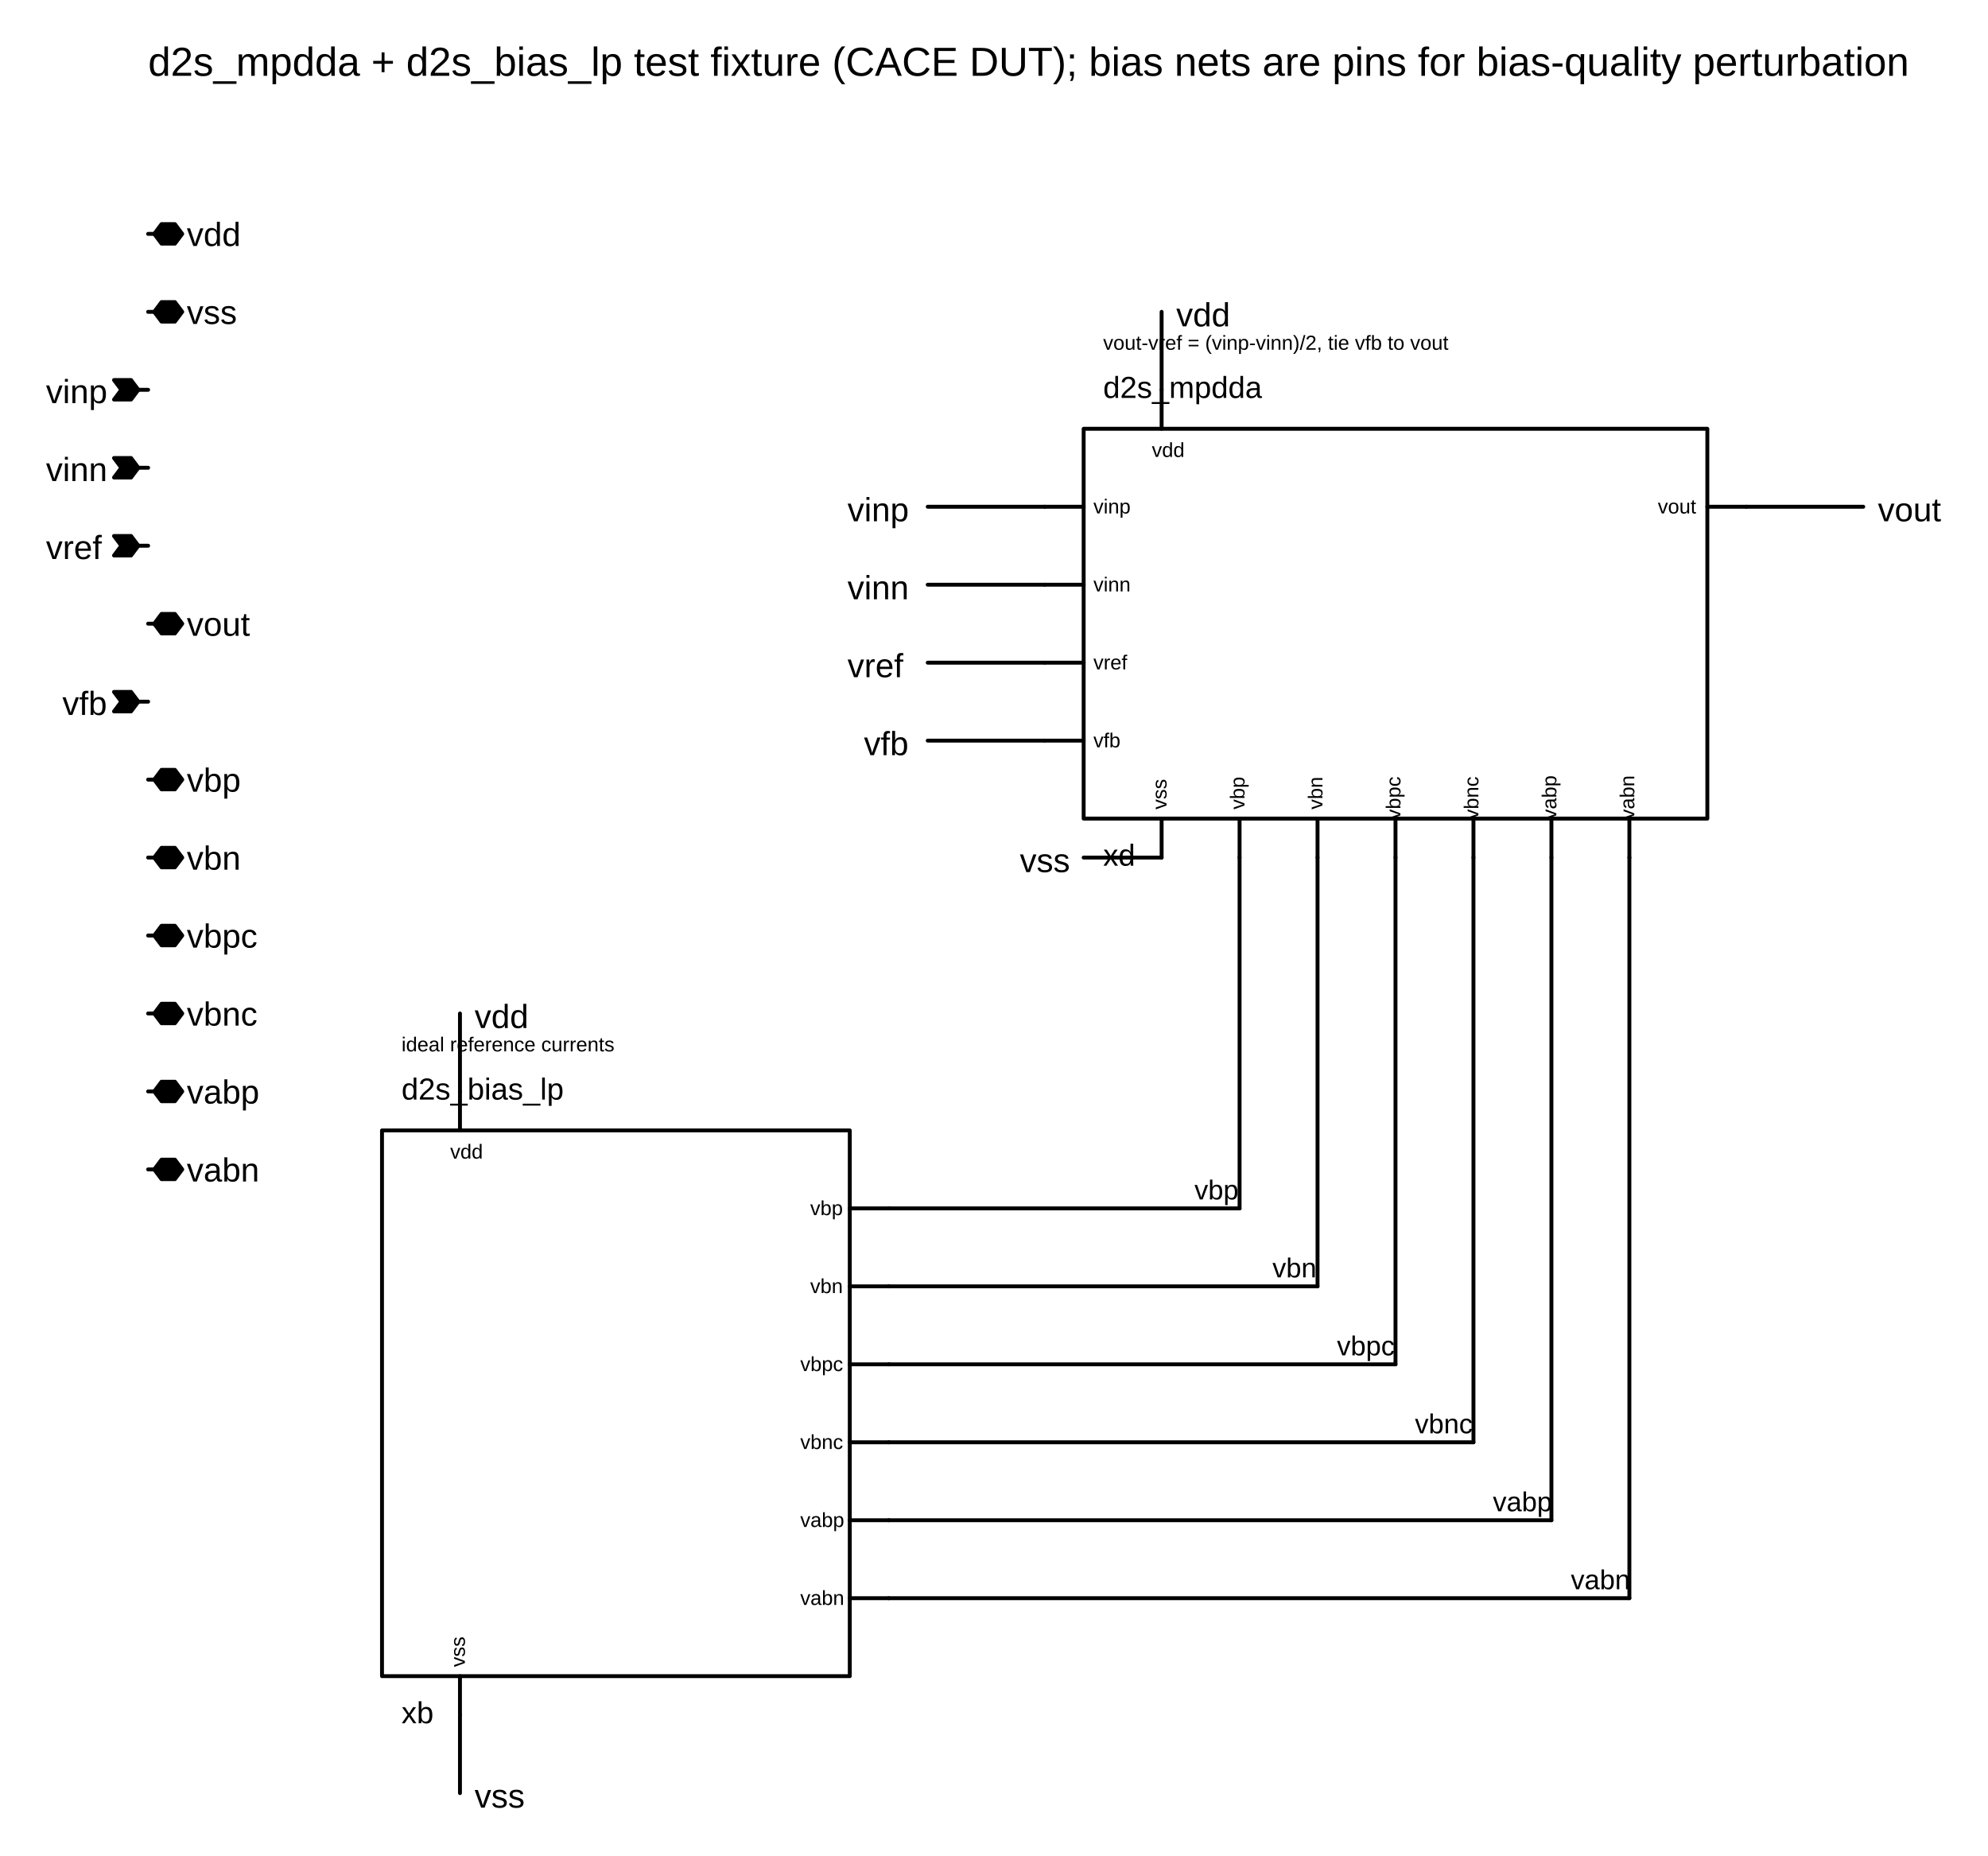
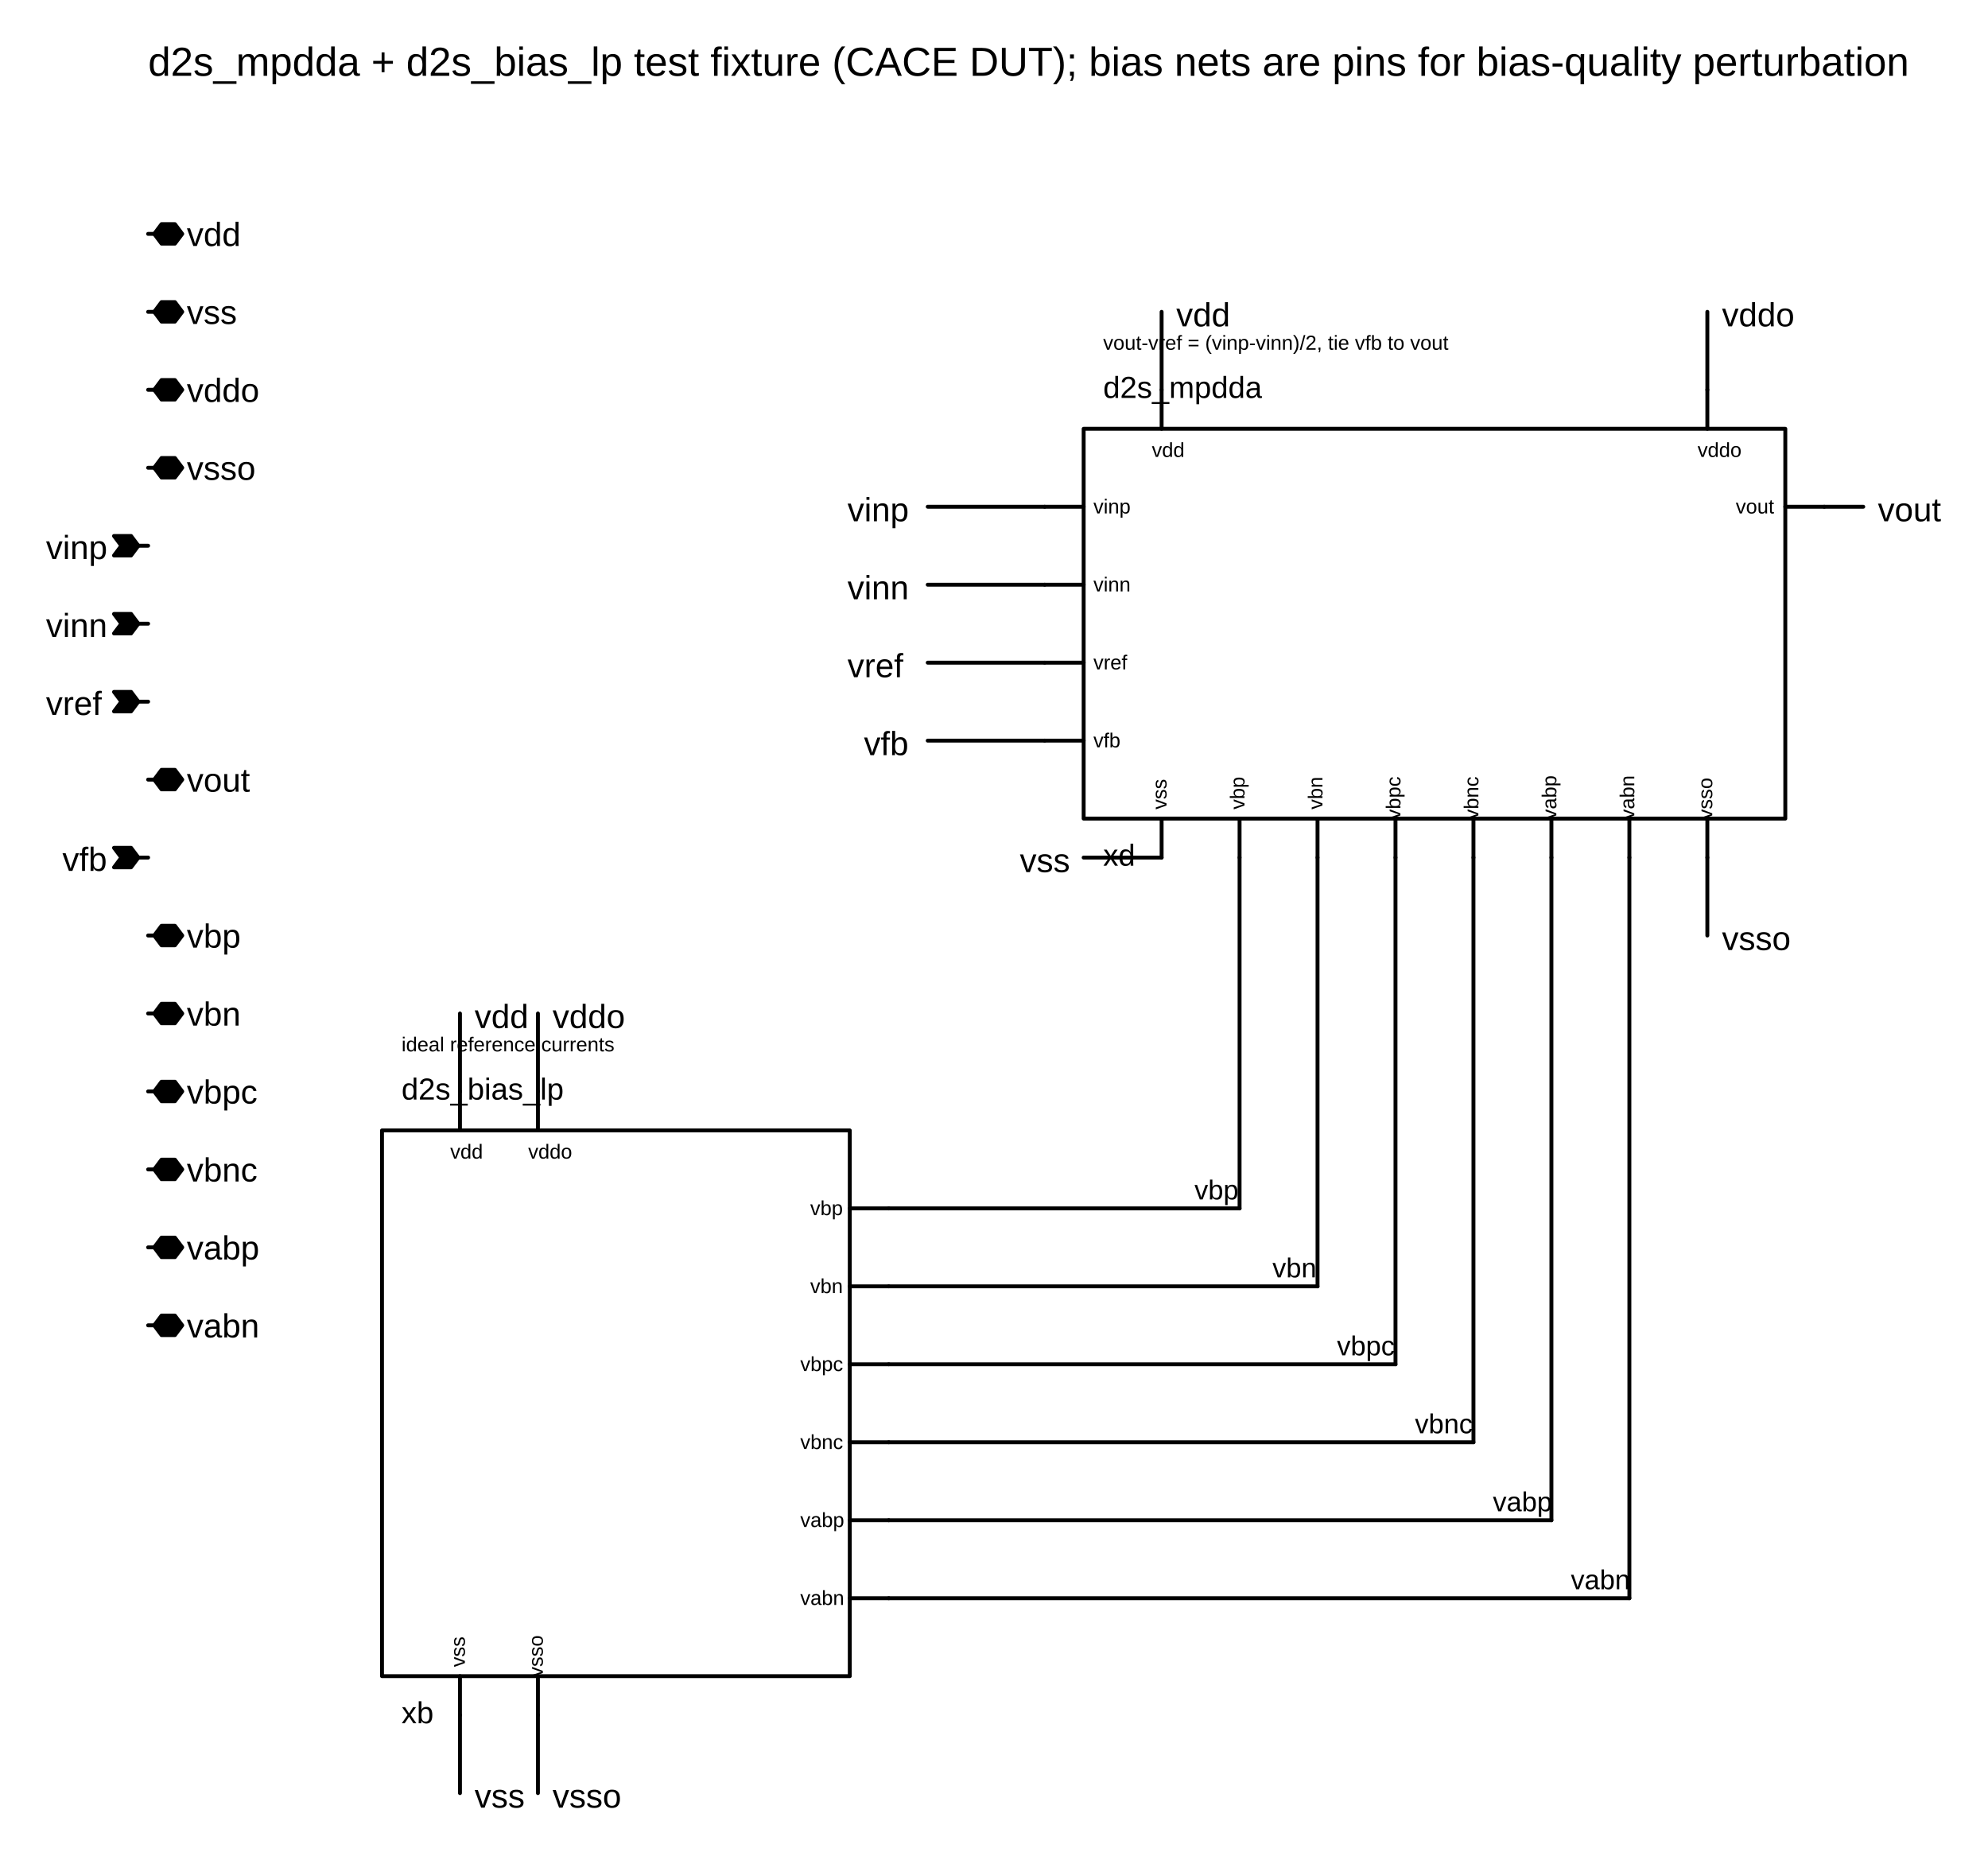
<svg xmlns="http://www.w3.org/2000/svg" width="1020" height="952" viewBox="224 280 1020 952" version="1.1">
  <style type="text/css">
.l0{
 fill: #ffffff;
  stroke: #ffffff;
  stroke-linecap:round;
  stroke-linejoin:round;
  stroke-width: 2;
}
.l1{
 fill: #000000;
  stroke: #000000;
  stroke-linecap:round;
  stroke-linejoin:round;
  stroke-width: 2;
}
.l2{
  fill: none;
  stroke: #808080;
  stroke-linecap:round;
  stroke-linejoin:round;
  stroke-width: 2;
}
.l3{
 fill: #000000; fill-opacity: 0.5;
  stroke: #000000;
  stroke-linecap:round;
  stroke-linejoin:round;
  stroke-width: 2;
}
.l4{
 fill: #000000;
  stroke: #000000;
  stroke-linecap:round;
  stroke-linejoin:round;
  stroke-width: 2;
}
.l5{
 fill: #000000;
  stroke: #000000;
  stroke-linecap:round;
  stroke-linejoin:round;
  stroke-width: 2;
}
.l6{
 fill: #000000; fill-opacity: 0.5;
  stroke: #000000;
  stroke-linecap:round;
  stroke-linejoin:round;
  stroke-width: 2;
}
.l7{
 fill: #ffffff; fill-opacity: 0.5;
  stroke: #ffffff;
  stroke-linecap:round;
  stroke-linejoin:round;
  stroke-width: 2;
}
.l8{
 fill: #000000; fill-opacity: 0.5;
  stroke: #000000;
  stroke-linecap:round;
  stroke-linejoin:round;
  stroke-width: 2;
}
.l9{
 fill: #000000; fill-opacity: 0.5;
  stroke: #000000;
  stroke-linecap:round;
  stroke-linejoin:round;
  stroke-width: 2;
}
.l10{
 fill: #d55e00;
  stroke: #d55e00;
  stroke-linecap:round;
  stroke-linejoin:round;
  stroke-width: 2;
}
.l11{
 fill: #000000; fill-opacity: 0.5;
  stroke: #000000;
  stroke-linecap:round;
  stroke-linejoin:round;
  stroke-width: 2;
}
.l12{
 fill: #000000; fill-opacity: 0.5;
  stroke: #000000;
  stroke-linecap:round;
  stroke-linejoin:round;
  stroke-width: 2;
}
.l13{
 fill: #000000; fill-opacity: 0.5;
  stroke: #000000;
  stroke-linecap:round;
  stroke-linejoin:round;
  stroke-width: 2;
}
.l14{
  fill: none;
  stroke: #000000;
  stroke-linecap:round;
  stroke-linejoin:round;
  stroke-width: 2;
}
.l15{
 fill: #000000; fill-opacity: 0.5;
  stroke: #000000;
  stroke-linecap:round;
  stroke-linejoin:round;
  stroke-width: 2;
}
.l16{
 fill: #000000; fill-opacity: 0.5;
  stroke: #000000;
  stroke-linecap:round;
  stroke-linejoin:round;
  stroke-width: 2;
}
.l17{
  fill: none;
  stroke: #000000;
  stroke-linecap:round;
  stroke-linejoin:round;
  stroke-width: 2;
}
.l18{
 fill: #000000; fill-opacity: 0.5;
  stroke: #000000;
  stroke-linecap:round;
  stroke-linejoin:round;
  stroke-width: 2;
}
.l19{
  fill: none;
  stroke: #000000;
  stroke-linecap:round;
  stroke-linejoin:round;
  stroke-width: 2;
}
.l20{
  fill: none;
  stroke: #000000;
  stroke-linecap:round;
  stroke-linejoin:round;
  stroke-width: 2;
}
.l21{
  fill: none;
  stroke: #000000;
  stroke-linecap:round;
  stroke-linejoin:round;
  stroke-width: 2;
}
text {font-family: "Liberation Sans", Arial, Helvetica, sans-serif;}
</style>
  <rect class="l0" x="0" y="0" width="1960" height="1500" />
  <text fill="#000000" xml:space="preserve" font-size="20.8" transform="translate(300, 318.886)">d2s_mpdda + d2s_bias_lp test fixture (CACE DUT); bias nets are pins for bias-quality perturbation</text>
  <text fill="#000000" xml:space="preserve" font-size="14.04" transform="translate(836.845, 895.394)">vbp</text>
  <text fill="#000000" xml:space="preserve" font-size="14.04" transform="translate(876.845, 935.394)">vbn</text>
  <text fill="#000000" xml:space="preserve" font-size="14.04" transform="translate(909.96, 975.394)">vbpc</text>
  <text fill="#000000" xml:space="preserve" font-size="14.04" transform="translate(949.96, 1015.39)">vbnc</text>
  <text fill="#000000" xml:space="preserve" font-size="14.04" transform="translate(989.96, 1055.39)">vabp</text>
  <text fill="#000000" xml:space="preserve" font-size="14.04" transform="translate(1029.96, 1095.39)">vabn</text>
  <text fill="#000000" xml:space="preserve" font-size="17.16" transform="translate(658.84, 547.456)">vinp</text>
  <text fill="#000000" xml:space="preserve" font-size="17.16" transform="translate(658.84, 587.456)">vinn</text>
  <text fill="#000000" xml:space="preserve" font-size="17.16" transform="translate(658.84, 627.456)">vref</text>
  <text fill="#000000" xml:space="preserve" font-size="17.16" transform="translate(667.255, 667.456)">vfb</text>
  <text fill="#000000" xml:space="preserve" font-size="17.16" transform="translate(1187.5, 547.456)">vout</text>
  <text fill="#000000" xml:space="preserve" font-size="17.16" transform="translate(827.5, 447.456)">vdd</text>
  <text fill="#000000" xml:space="preserve" font-size="17.16" transform="translate(747.255, 727.456)">vss</text>
  <text fill="#000000" xml:space="preserve" font-size="17.16" transform="translate(467.5, 807.456)">vdd</text>
  <text fill="#000000" xml:space="preserve" font-size="17.16" transform="translate(467.5, 1207.46)">vss</text>
  <text fill="#000000" xml:space="preserve" font-size="17.16" transform="translate(319.844, 406.206)">vdd</text>
  <text fill="#000000" xml:space="preserve" font-size="17.16" transform="translate(319.844, 446.206)">vss</text>
-   <text fill="#000000" xml:space="preserve" font-size="17.16" transform="translate(247.59, 486.831)">vinp</text>
-   <text fill="#000000" xml:space="preserve" font-size="17.16" transform="translate(247.59, 526.831)">vinn</text>
-   <text fill="#000000" xml:space="preserve" font-size="17.16" transform="translate(247.59, 566.831)">vref</text>
-   <text fill="#000000" xml:space="preserve" font-size="17.16" transform="translate(319.844, 606.206)">vout</text>
-   <text fill="#000000" xml:space="preserve" font-size="17.16" transform="translate(256.005, 646.831)">vfb</text>
-   <text fill="#000000" xml:space="preserve" font-size="17.16" transform="translate(319.844, 686.206)">vbp</text>
-   <text fill="#000000" xml:space="preserve" font-size="17.16" transform="translate(319.844, 726.206)">vbn</text>
-   <text fill="#000000" xml:space="preserve" font-size="17.16" transform="translate(319.844, 766.206)">vbpc</text>
-   <text fill="#000000" xml:space="preserve" font-size="17.16" transform="translate(319.844, 806.206)">vbnc</text>
-   <text fill="#000000" xml:space="preserve" font-size="17.16" transform="translate(319.844, 846.206)">vabp</text>
-   <text fill="#000000" xml:space="preserve" font-size="17.16" transform="translate(319.844, 886.206)">vabn</text>
+   <text fill="#000000" xml:space="preserve" font-size="17.16" transform="translate(319.844, 486.206)">vddo</text>
+   <text fill="#000000" xml:space="preserve" font-size="17.16" transform="translate(319.844, 526.206)">vsso</text>
+   <text fill="#000000" xml:space="preserve" font-size="17.16" transform="translate(247.59, 566.831)">vinp</text>
+   <text fill="#000000" xml:space="preserve" font-size="17.16" transform="translate(247.59, 606.831)">vinn</text>
+   <text fill="#000000" xml:space="preserve" font-size="17.16" transform="translate(247.59, 646.831)">vref</text>
+   <text fill="#000000" xml:space="preserve" font-size="17.16" transform="translate(319.844, 686.206)">vout</text>
+   <text fill="#000000" xml:space="preserve" font-size="17.16" transform="translate(256.005, 726.831)">vfb</text>
+   <text fill="#000000" xml:space="preserve" font-size="17.16" transform="translate(319.844, 766.206)">vbp</text>
+   <text fill="#000000" xml:space="preserve" font-size="17.16" transform="translate(319.844, 806.206)">vbn</text>
+   <text fill="#000000" xml:space="preserve" font-size="17.16" transform="translate(319.844, 846.206)">vbpc</text>
+   <text fill="#000000" xml:space="preserve" font-size="17.16" transform="translate(319.844, 886.206)">vbnc</text>
+   <text fill="#000000" xml:space="preserve" font-size="17.16" transform="translate(319.844, 926.206)">vabp</text>
+   <text fill="#000000" xml:space="preserve" font-size="17.16" transform="translate(319.844, 966.206)">vabn</text>
+   <text fill="#000000" xml:space="preserve" font-size="17.16" transform="translate(1107.5, 447.456)">vddo</text>
+   <text fill="#000000" xml:space="preserve" font-size="17.16" transform="translate(1107.5, 767.456)">vsso</text>
+   <text fill="#000000" xml:space="preserve" font-size="17.16" transform="translate(507.5, 807.456)">vddo</text>
+   <text fill="#000000" xml:space="preserve" font-size="17.16" transform="translate(507.5, 1207.46)">vsso</text>
  <text fill="#000000" xml:space="preserve" font-size="15.6" transform="translate(790, 484.165)">d2s_mpdda</text>
  <text fill="#000000" xml:space="preserve" font-size="15.6" transform="translate(790, 724.165)">xd</text>
  <text fill="#000000" xml:space="preserve" font-size="10.4" transform="translate(790, 459.443)">vout-vref = (vinp-vinn)/2, tie vfb to vout</text>
  <text fill="#000000" xml:space="preserve" font-size="10.4" transform="translate(815, 514.443)">vdd</text>
+   <text fill="#000000" xml:space="preserve" font-size="10.4" transform="translate(1095, 514.443)">vddo</text>
+   <text fill="#000000" xml:space="preserve" font-size="10.4" transform="translate(1102.51, 700.4) rotate(270)">vsso</text>
  <text fill="#000000" xml:space="preserve" font-size="10.4" transform="translate(822.514, 695.3) rotate(270)">vss</text>
  <text fill="#000000" xml:space="preserve" font-size="10.4" transform="translate(785, 543.443)">vinp</text>
  <text fill="#000000" xml:space="preserve" font-size="10.4" transform="translate(785, 583.443)">vinn</text>
  <text fill="#000000" xml:space="preserve" font-size="10.4" transform="translate(785, 623.443)">vref</text>
-   <text fill="#000000" xml:space="preserve" font-size="10.4" transform="translate(1074.6, 543.443)">vout</text>
+   <text fill="#000000" xml:space="preserve" font-size="10.4" transform="translate(1114.6, 543.443)">vout</text>
  <text fill="#000000" xml:space="preserve" font-size="10.4" transform="translate(785, 663.443)">vfb</text>
  <text fill="#000000" xml:space="preserve" font-size="10.4" transform="translate(862.514, 695.3) rotate(270)">vbp</text>
  <text fill="#000000" xml:space="preserve" font-size="10.4" transform="translate(902.514, 695.3) rotate(270)">vbn</text>
  <text fill="#000000" xml:space="preserve" font-size="10.4" transform="translate(942.514, 700.4) rotate(270)">vbpc</text>
  <text fill="#000000" xml:space="preserve" font-size="10.4" transform="translate(982.514, 700.4) rotate(270)">vbnc</text>
  <text fill="#000000" xml:space="preserve" font-size="10.4" transform="translate(1022.51, 700.4) rotate(270)">vabp</text>
  <text fill="#000000" xml:space="preserve" font-size="10.4" transform="translate(1062.51, 700.4) rotate(270)">vabn</text>
  <text fill="#000000" xml:space="preserve" font-size="15.6" transform="translate(430, 844.165)">d2s_bias_lp</text>
  <text fill="#000000" xml:space="preserve" font-size="15.6" transform="translate(430, 1164.16)">xb</text>
  <text fill="#000000" xml:space="preserve" font-size="10.4" transform="translate(430, 819.443)">ideal reference currents</text>
  <text fill="#000000" xml:space="preserve" font-size="10.4" transform="translate(455, 874.443)">vdd</text>
+   <text fill="#000000" xml:space="preserve" font-size="10.4" transform="translate(495, 874.443)">vddo</text>
+   <text fill="#000000" xml:space="preserve" font-size="10.4" transform="translate(502.514, 1140.4) rotate(270)">vsso</text>
  <text fill="#000000" xml:space="preserve" font-size="10.4" transform="translate(462.514, 1135.3) rotate(270)">vss</text>
  <text fill="#000000" xml:space="preserve" font-size="10.4" transform="translate(639.7, 903.443)">vbp</text>
  <text fill="#000000" xml:space="preserve" font-size="10.4" transform="translate(639.7, 943.443)">vbn</text>
  <text fill="#000000" xml:space="preserve" font-size="10.4" transform="translate(634.6, 983.443)">vbpc</text>
  <text fill="#000000" xml:space="preserve" font-size="10.4" transform="translate(634.6, 1023.44)">vbnc</text>
  <text fill="#000000" xml:space="preserve" font-size="10.4" transform="translate(634.6, 1063.44)">vabp</text>
  <text fill="#000000" xml:space="preserve" font-size="10.4" transform="translate(634.6, 1103.44)">vabn</text>
  <path class="l4" d="M820 480L820 500" />
  <path class="l4" d="M820 700L820 720" />
+   <path class="l4" d="M1100 480L1100 500" />
+   <path class="l4" d="M1100 700L1100 720" />
  <path class="l4" d="M760 540L780 540" />
  <path class="l4" d="M760 580L780 580" />
  <path class="l4" d="M760 620L780 620" />
-   <path class="l4" d="M1100 540L1120 540" />
+   <path class="l4" d="M1140 540L1160 540" />
  <path class="l4" d="M760 660L780 660" />
  <path class="l4" d="M860 700L860 720" />
  <path class="l4" d="M900 700L900 720" />
  <path class="l4" d="M940 700L940 720" />
  <path class="l4" d="M980 700L980 720" />
  <path class="l4" d="M1020 700L1020 720" />
  <path class="l4" d="M1060 700L1060 720" />
-   <path class="l4" style="fill:none;" d="M780 500L1100 500L1100 700L780 700L780 500" />
+   <path class="l4" style="fill:none;" d="M780 500L1140 500L1140 700L780 700L780 500" />
  <path class="l4" d="M460 840L460 860" />
  <path class="l4" d="M460 1140L460 1160" />
+   <path class="l4" d="M500 840L500 860" />
+   <path class="l4" d="M500 1140L500 1160" />
  <path class="l4" d="M660 900L680 900" />
  <path class="l4" d="M660 940L680 940" />
  <path class="l4" d="M660 980L680 980" />
  <path class="l4" d="M660 1020L680 1020" />
  <path class="l4" d="M660 1060L680 1060" />
  <path class="l4" d="M660 1100L680 1100" />
  <path class="l4" style="fill:none;" d="M420 860L660 860L660 1140L420 1140L420 860" />
  <path class="l5" d="M300 400L303.125 400" />
  <path class="l5" d="M313.75 405L317.5 400L313.75 395L306.875 395L303.125 400L306.875 405L313.75 405" />
  <path class="l5" d="M300 440L303.125 440" />
  <path class="l5" d="M313.75 445L317.5 440L313.75 435L306.875 435L303.125 440L306.875 445L313.75 445" />
-   <path class="l5" d="M295 480L300 480" />
-   <path class="l5" d="M295 480L291.25 475L282.5 475L286.25 480L282.5 485L291.25 485L295 480" />
-   <path class="l5" d="M295 520L300 520" />
-   <path class="l5" d="M295 520L291.25 515L282.5 515L286.25 520L282.5 525L291.25 525L295 520" />
+   <path class="l5" d="M300 480L303.125 480" />
+   <path class="l5" d="M313.75 485L317.5 480L313.75 475L306.875 475L303.125 480L306.875 485L313.75 485" />
+   <path class="l5" d="M300 520L303.125 520" />
+   <path class="l5" d="M313.75 525L317.5 520L313.75 515L306.875 515L303.125 520L306.875 525L313.75 525" />
  <path class="l5" d="M295 560L300 560" />
  <path class="l5" d="M295 560L291.25 555L282.5 555L286.25 560L282.5 565L291.25 565L295 560" />
-   <path class="l5" d="M300 600L303.125 600" />
-   <path class="l5" d="M313.75 605L317.5 600L313.75 595L306.875 595L303.125 600L306.875 605L313.75 605" />
+   <path class="l5" d="M295 600L300 600" />
+   <path class="l5" d="M295 600L291.25 595L282.5 595L286.25 600L282.5 605L291.25 605L295 600" />
  <path class="l5" d="M295 640L300 640" />
  <path class="l5" d="M295 640L291.25 635L282.5 635L286.25 640L282.5 645L291.25 645L295 640" />
  <path class="l5" d="M300 680L303.125 680" />
  <path class="l5" d="M313.75 685L317.5 680L313.75 675L306.875 675L303.125 680L306.875 685L313.75 685" />
-   <path class="l5" d="M300 720L303.125 720" />
-   <path class="l5" d="M313.75 725L317.5 720L313.75 715L306.875 715L303.125 720L306.875 725L313.75 725" />
+   <path class="l5" d="M295 720L300 720" />
+   <path class="l5" d="M295 720L291.25 715L282.5 715L286.25 720L282.5 725L291.25 725L295 720" />
  <path class="l5" d="M300 760L303.125 760" />
  <path class="l5" d="M313.75 765L317.5 760L313.75 755L306.875 755L303.125 760L306.875 765L313.75 765" />
  <path class="l5" d="M300 800L303.125 800" />
  <path class="l5" d="M313.75 805L317.5 800L313.75 795L306.875 795L303.125 800L306.875 805L313.75 805" />
  <path class="l5" d="M300 840L303.125 840" />
  <path class="l5" d="M313.75 845L317.5 840L313.75 835L306.875 835L303.125 840L306.875 845L313.75 845" />
  <path class="l5" d="M300 880L303.125 880" />
  <path class="l5" d="M313.75 885L317.5 880L313.75 875L306.875 875L303.125 880L306.875 885L313.75 885" />
+   <path class="l5" d="M300 920L303.125 920" />
+   <path class="l5" d="M313.75 925L317.5 920L313.75 915L306.875 915L303.125 920L306.875 925L313.75 925" />
+   <path class="l5" d="M300 960L303.125 960" />
+   <path class="l5" d="M313.75 965L317.5 960L313.75 955L306.875 955L303.125 960L306.875 965L313.75 965" />
+   <path class="l1" d="M1100 440L1100 480" />
+   <path class="l1" d="M1100 720L1100 760" />
+   <path class="l1" d="M500 800L500 840" />
+   <path class="l1" d="M500 1160L500 1200" />
  <path class="l1" d="M680 900L860 900" />
  <path class="l1" d="M860 720L860 900" />
  <path class="l1" d="M680 940L900 940" />
  <path class="l1" d="M900 720L900 940" />
  <path class="l1" d="M680 980L940 980" />
  <path class="l1" d="M940 720L940 980" />
  <path class="l1" d="M680 1020L980 1020" />
  <path class="l1" d="M980 720L980 1020" />
  <path class="l1" d="M680 1060L1020 1060" />
  <path class="l1" d="M1020 720L1020 1060" />
  <path class="l1" d="M680 1100L1060 1100" />
  <path class="l1" d="M1060 720L1060 1100" />
  <path class="l1" d="M700 540L760 540" />
  <path class="l1" d="M700 580L760 580" />
  <path class="l1" d="M700 620L760 620" />
  <path class="l1" d="M700 660L760 660" />
-   <path class="l1" d="M1120 540L1180 540" />
+   <path class="l1" d="M1160 540L1180 540" />
  <path class="l1" d="M820 440L820 480" />
  <path class="l1" d="M780 720L820 720" />
  <path class="l1" d="M460 800L460 840" />
  <path class="l1" d="M460 1160L460 1200" />
</svg>
